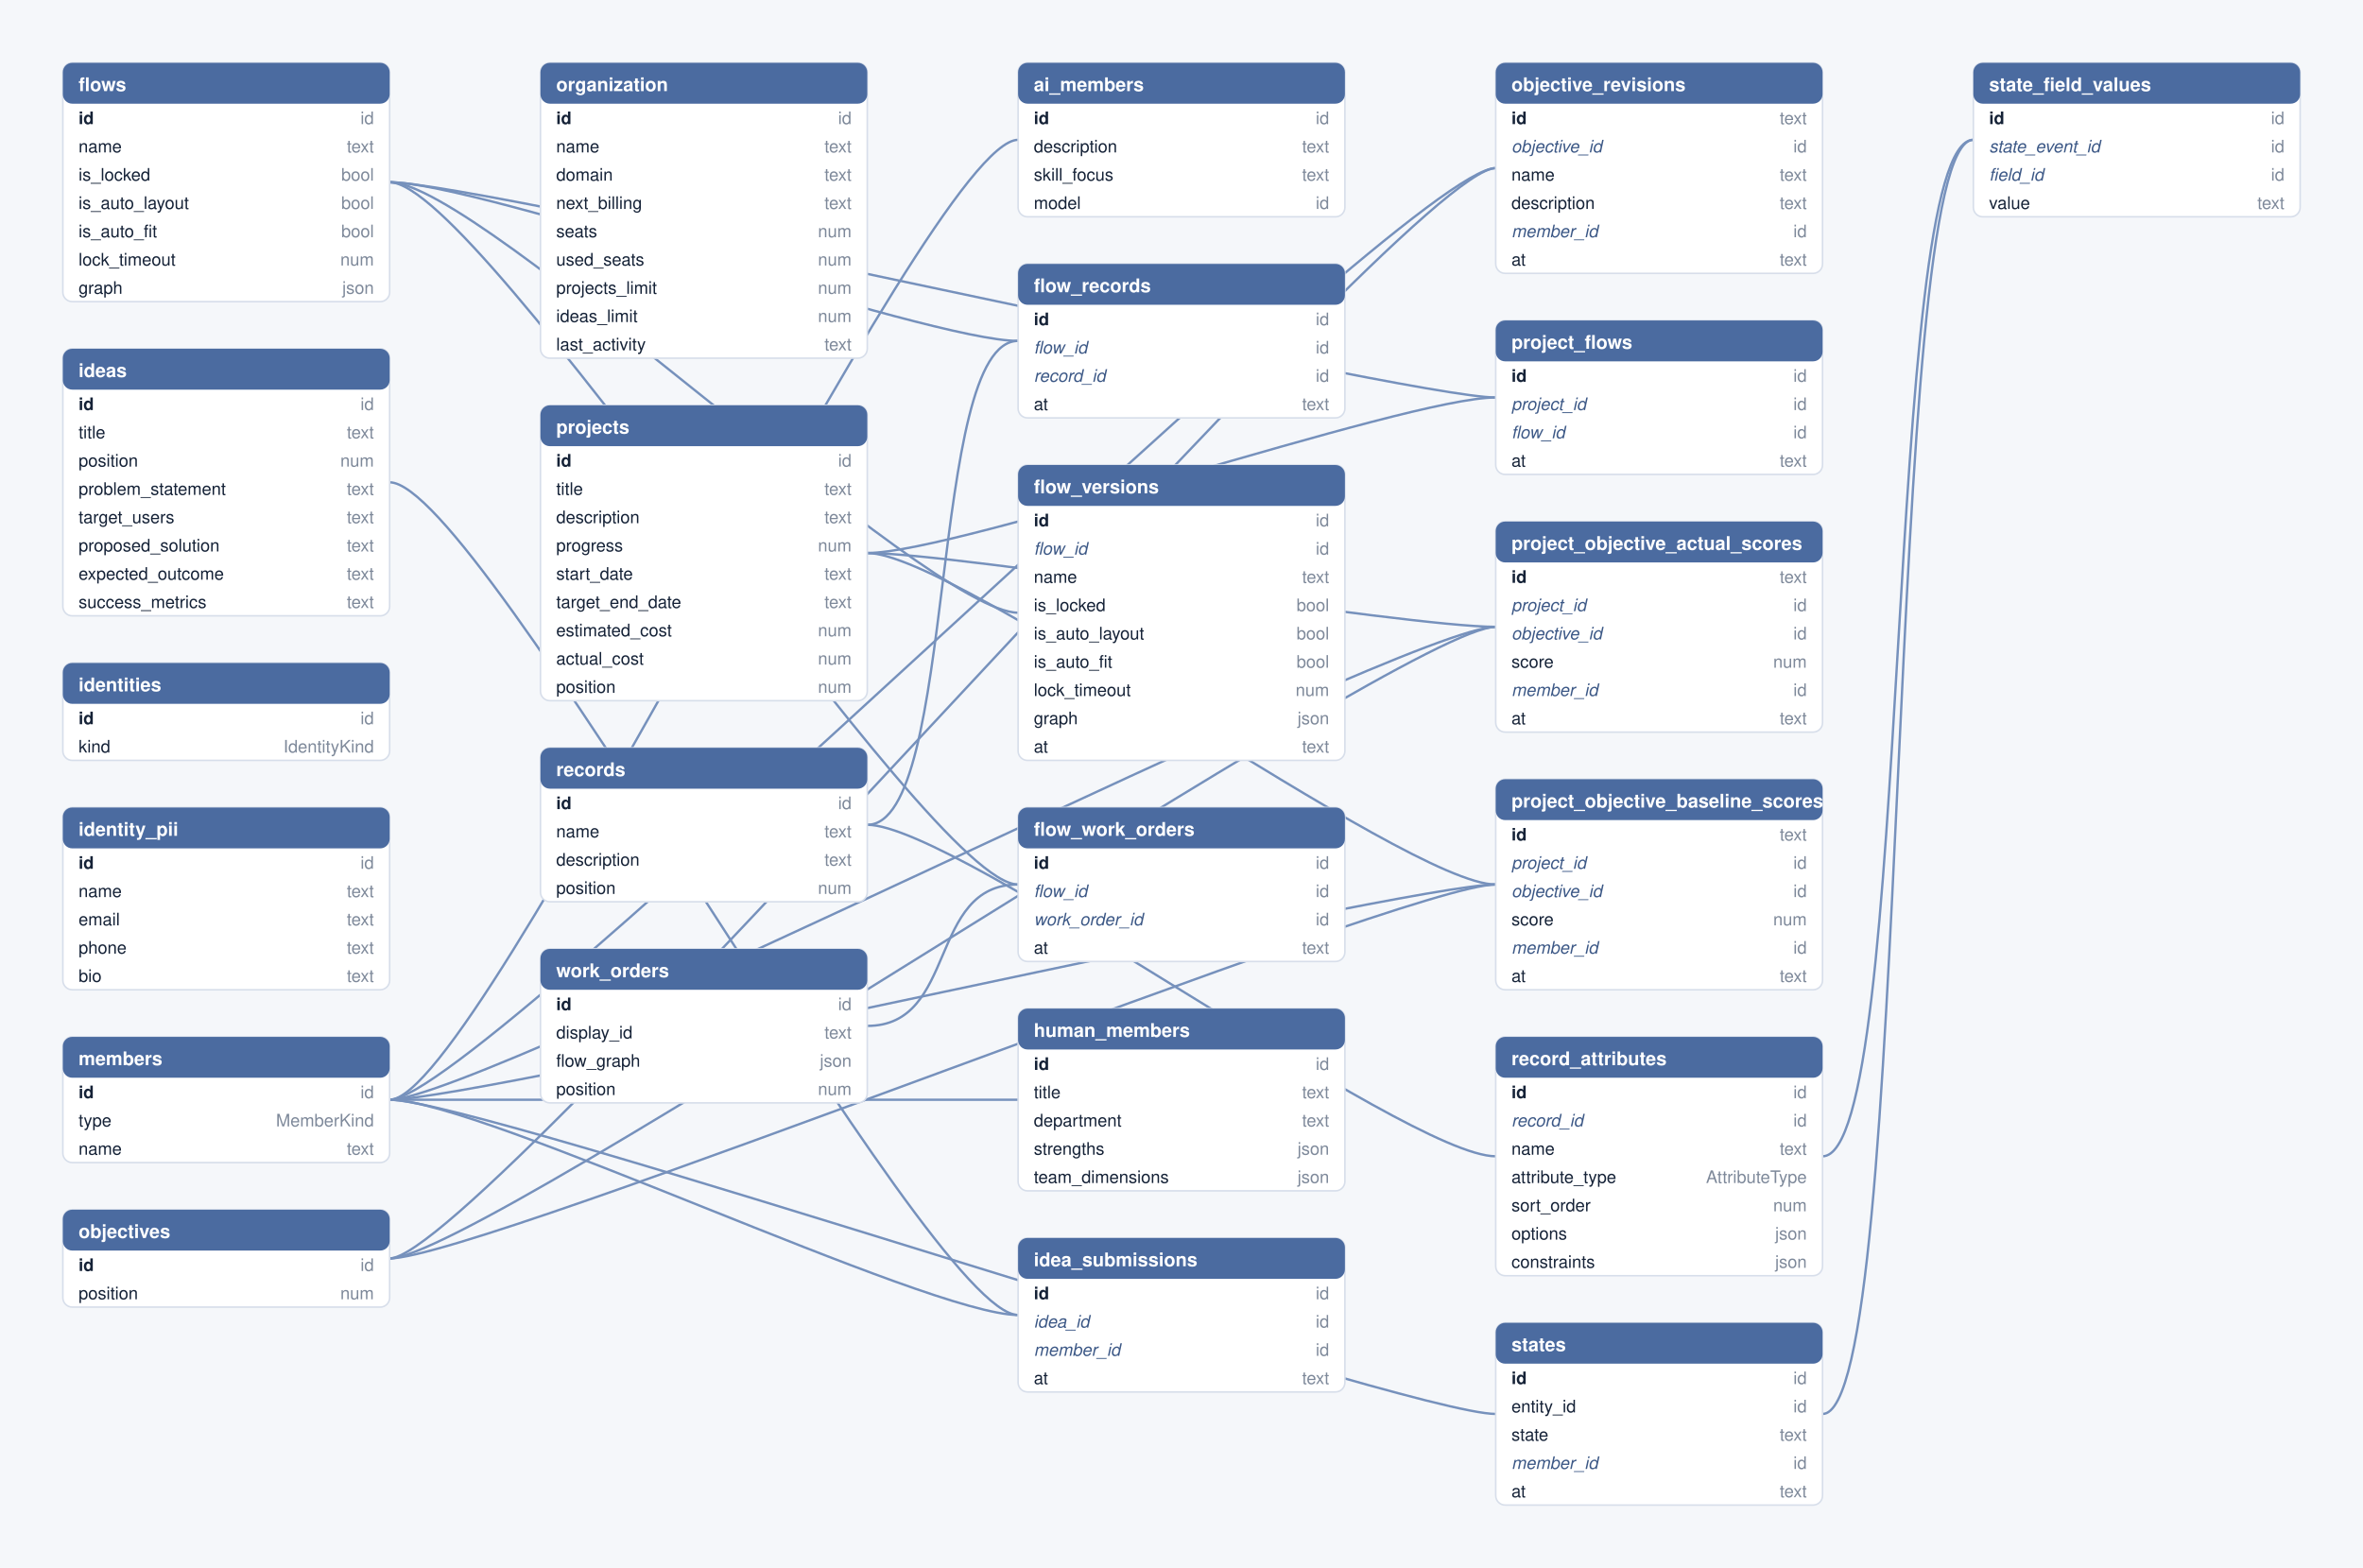
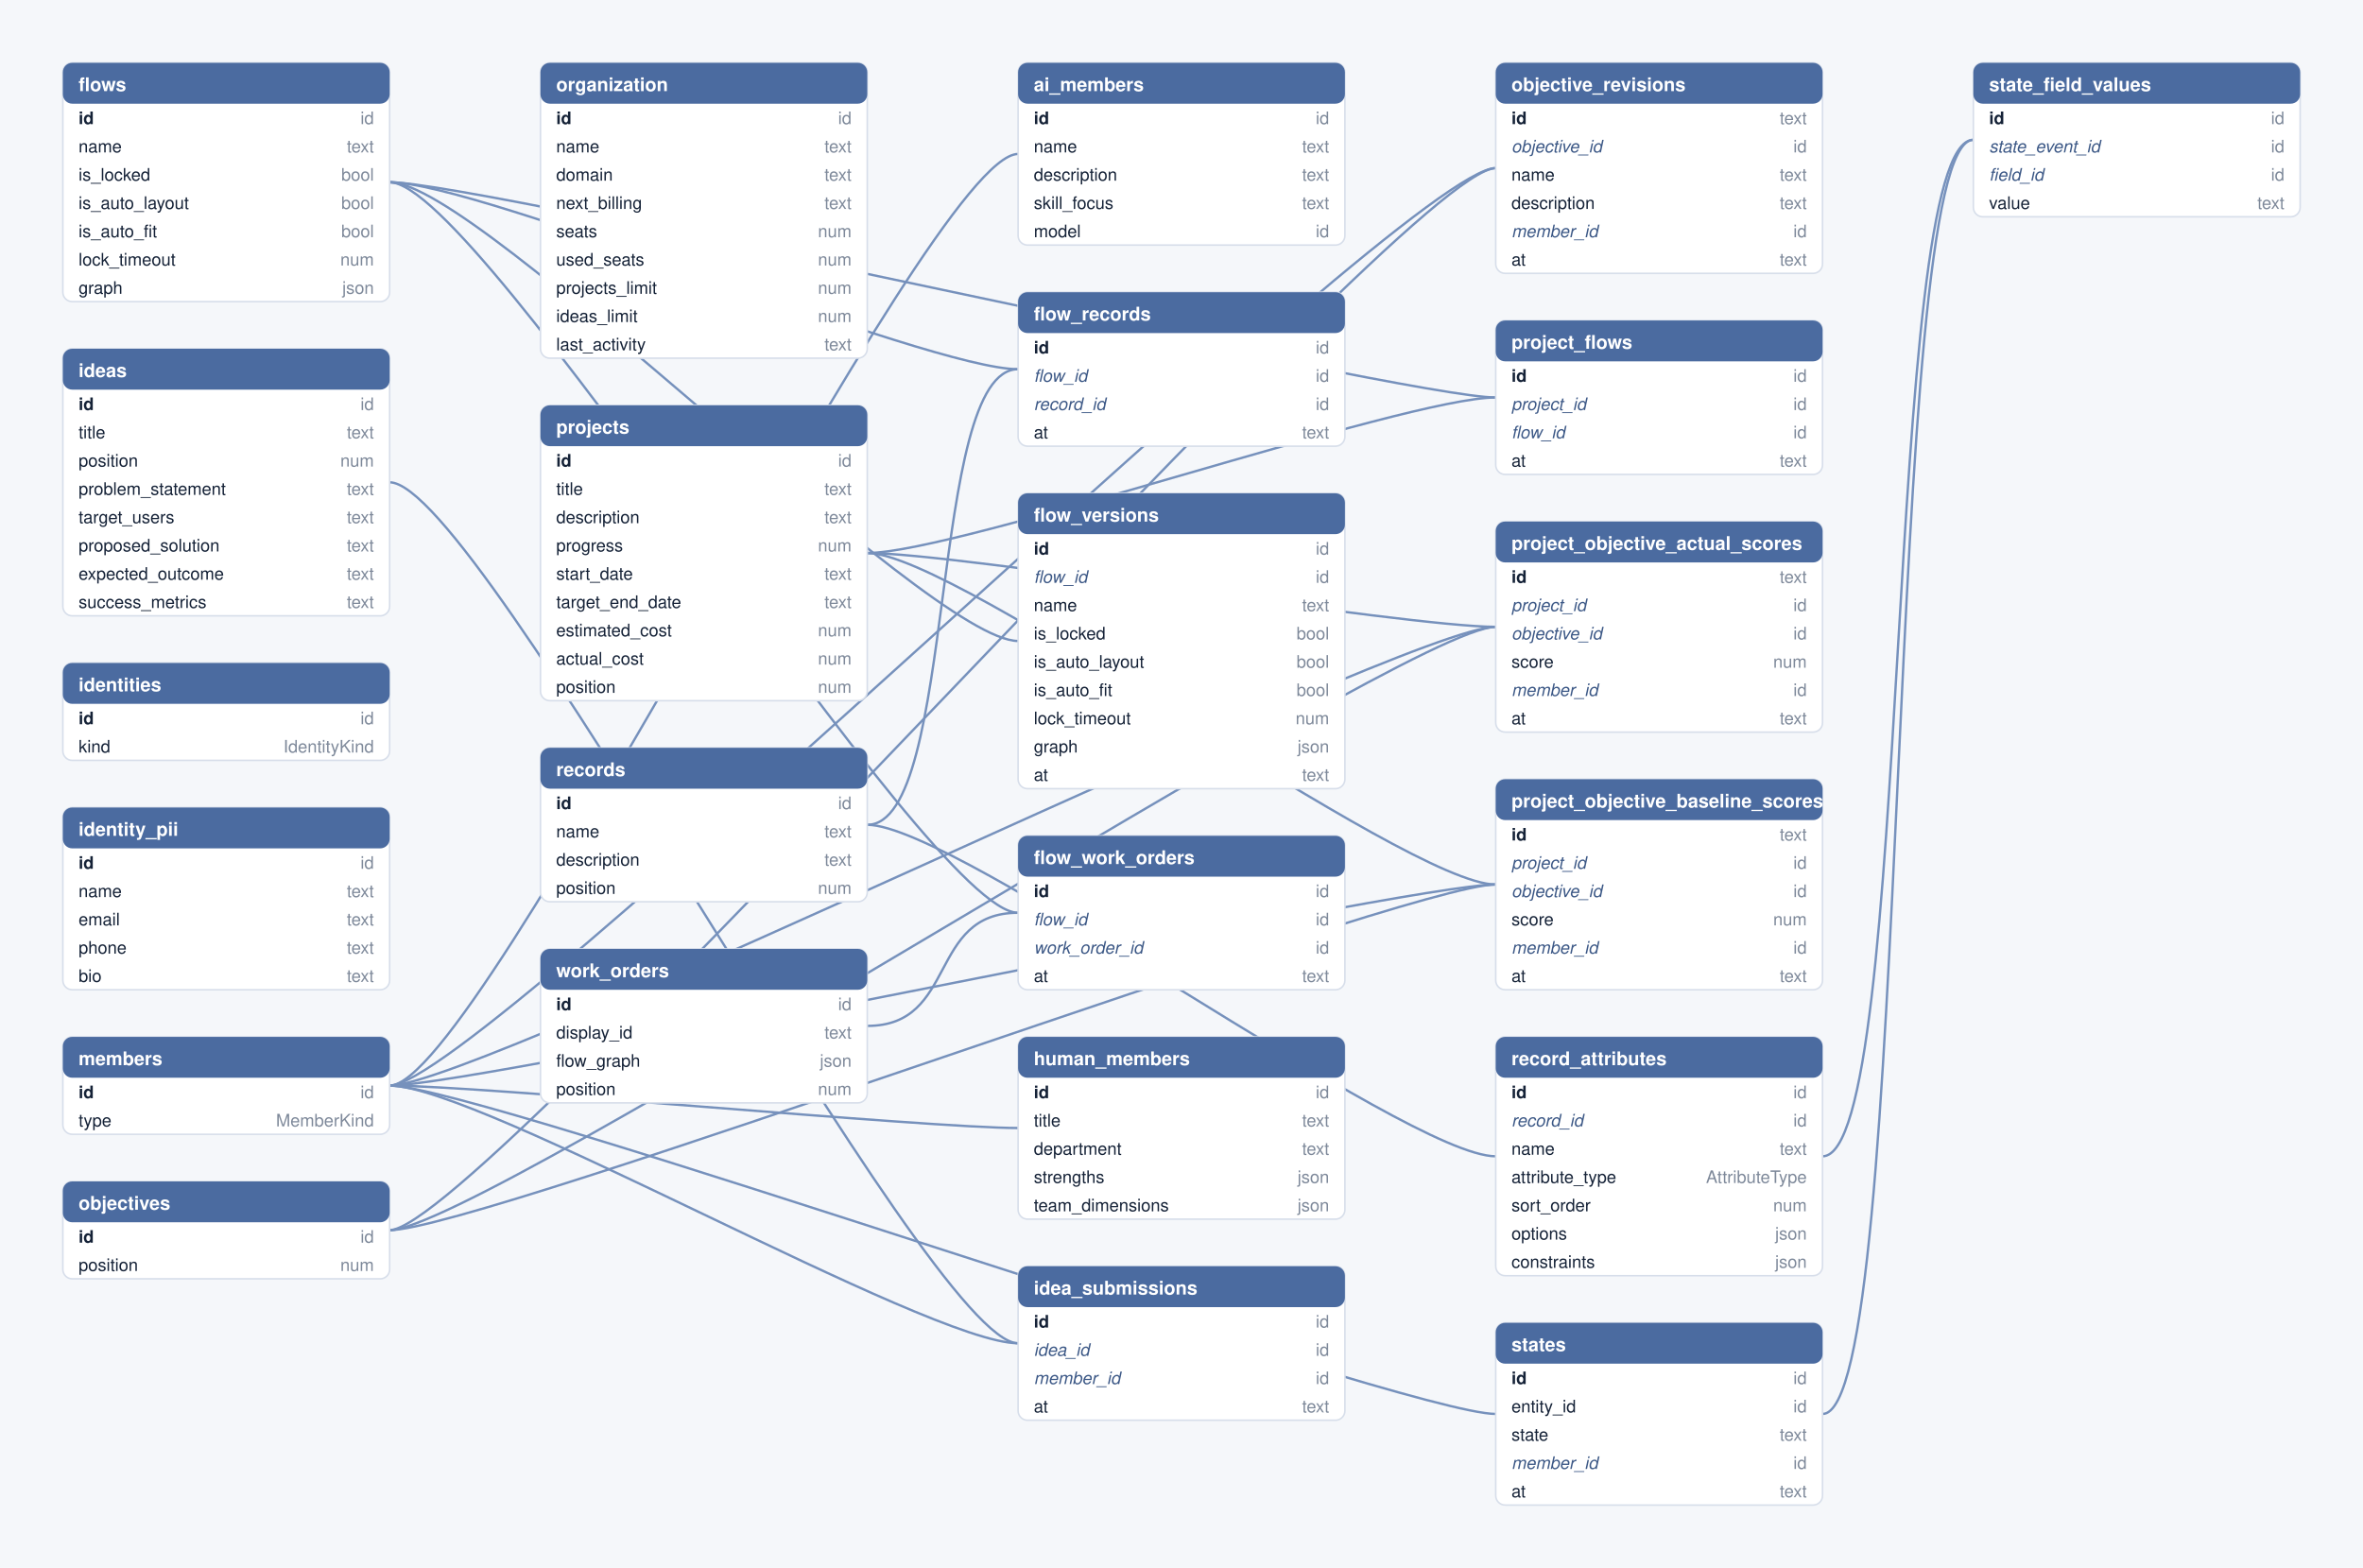
<svg xmlns="http://www.w3.org/2000/svg" viewBox="0 0 1504 998" width="1504" height="998">
  <defs>
    <style>
      text { font-family: ui-sans-serif, system-ui,
        'Segoe UI', Helvetica, Arial, sans-serif; }
      .box { fill: hsl(0 0% 100%);
        stroke: hsl(217 30% 88%); stroke-width: 1; }
      .head { fill: hsl(217 36% 46%); }
      .thead { fill: hsl(0 0% 100%); font-size: 12px;
        font-weight: 700; }
      .col, .pk, .fk, .type { font-size: 11px; }
      .col { fill: hsl(217 45% 15%); }
      .pk { fill: hsl(217 45% 15%); font-weight: 700; }
      .fk { fill: hsl(217 38% 38%);
        font-style: italic; }
      .type { fill: hsl(217 12% 55%);
        text-anchor: end; }
      .edge { fill: none; stroke: hsl(217 34% 60%);
        stroke-width: 1.5; }
    </style>
  </defs>
  <rect x="0" y="0" width="1504" height="998" fill="hsl(217 30% 97%)" />
-   <path class="edge" d="M 648 700 C 590.4 700, 305.6 700, 248 700" />
-   <path class="edge" d="M 648 89 C 590.4 89, 305.6 700, 248 700" />
-   <path class="edge" d="M 648 390 C 590.4 390, 305.6 116, 248 116" />
+   <path class="edge" d="M 648 718 C 590.4 718, 305.6 691, 248 691" />
+   <path class="edge" d="M 648 98 C 590.4 98, 305.6 691, 248 691" />
+   <path class="edge" d="M 648 408 C 590.4 408, 305.6 116, 248 116" />
  <path class="edge" d="M 952 253 C 894.4 253, 609.6 352, 552 352" />
  <path class="edge" d="M 952 253 C 894.4 253, 305.6 116, 248 116" />
-   <path class="edge" d="M 648 563 C 590.4 563, 305.6 116, 248 116" />
-   <path class="edge" d="M 648 563 C 590.4 563, 609.6 653, 552 653" />
+   <path class="edge" d="M 648 581 C 590.4 581, 305.6 116, 248 116" />
+   <path class="edge" d="M 648 581 C 590.4 581, 609.6 653, 552 653" />
  <path class="edge" d="M 1256 89 C 1198.4 89, 1217.6 900, 1160 900" />
  <path class="edge" d="M 1256 89 C 1198.4 89, 1217.6 736, 1160 736" />
  <path class="edge" d="M 952 736 C 894.4 736, 609.6 525, 552 525" />
-   <path class="edge" d="M 648 217 C 590.4 217, 305.6 116, 248 116" />
-   <path class="edge" d="M 648 217 C 590.4 217, 609.6 525, 552 525" />
-   <path class="edge" d="M 648 837 C 590.4 837, 305.6 307, 248 307" />
-   <path class="edge" d="M 648 837 C 590.4 837, 305.6 700, 248 700" />
-   <path class="edge" d="M 952 107 C 894.4 107, 305.6 801, 248 801" />
-   <path class="edge" d="M 952 107 C 894.4 107, 305.6 700, 248 700" />
+   <path class="edge" d="M 648 235 C 590.4 235, 305.6 116, 248 116" />
+   <path class="edge" d="M 648 235 C 590.4 235, 609.6 525, 552 525" />
+   <path class="edge" d="M 648 855 C 590.4 855, 305.6 307, 248 307" />
+   <path class="edge" d="M 648 855 C 590.4 855, 305.6 691, 248 691" />
+   <path class="edge" d="M 952 107 C 894.4 107, 305.6 783, 248 783" />
+   <path class="edge" d="M 952 107 C 894.4 107, 305.6 691, 248 691" />
  <path class="edge" d="M 952 563 C 894.4 563, 609.6 352, 552 352" />
-   <path class="edge" d="M 952 563 C 894.4 563, 305.6 801, 248 801" />
-   <path class="edge" d="M 952 563 C 894.4 563, 305.6 700, 248 700" />
+   <path class="edge" d="M 952 563 C 894.4 563, 305.6 783, 248 783" />
+   <path class="edge" d="M 952 563 C 894.4 563, 305.6 691, 248 691" />
  <path class="edge" d="M 952 399 C 894.4 399, 609.6 352, 552 352" />
-   <path class="edge" d="M 952 399 C 894.4 399, 305.6 801, 248 801" />
-   <path class="edge" d="M 952 399 C 894.4 399, 305.6 700, 248 700" />
-   <path class="edge" d="M 952 900 C 894.4 900, 305.6 700, 248 700" />
-   <g class="table">
-     <rect class="box" x="40" y="660" width="208" height="80" rx="6" />
+   <path class="edge" d="M 952 399 C 894.4 399, 305.6 783, 248 783" />
+   <path class="edge" d="M 952 399 C 894.4 399, 305.6 691, 248 691" />
+   <path class="edge" d="M 952 900 C 894.4 900, 305.6 691, 248 691" />
+   <g class="table">
+     <rect class="box" x="40" y="660" width="208" height="62" rx="6" />
    <rect class="head" x="40" y="660" width="208" height="26" rx="6" />
    <text class="thead" x="50" y="678">members</text>
    <text class="pk" x="50" y="699">id</text>
    <text class="type" x="238" y="699">id</text>
    <text class="col" x="50" y="717">type</text>
    <text class="type" x="238" y="717">MemberKind</text>
-     <text class="col" x="50" y="735">name</text>
-     <text class="type" x="238" y="735">text</text>
-   </g>
-   <g class="table">
-     <rect class="box" x="648" y="642" width="208" height="116" rx="6" />
-     <rect class="head" x="648" y="642" width="208" height="26" rx="6" />
-     <text class="thead" x="658" y="660">human_members</text>
-     <text class="pk" x="658" y="681">id</text>
-     <text class="type" x="846" y="681">id</text>
-     <text class="col" x="658" y="699">title</text>
-     <text class="type" x="846" y="699">text</text>
-     <text class="col" x="658" y="717">department</text>
+   </g>
+   <g class="table">
+     <rect class="box" x="648" y="660" width="208" height="116" rx="6" />
+     <rect class="head" x="648" y="660" width="208" height="26" rx="6" />
+     <text class="thead" x="658" y="678">human_members</text>
+     <text class="pk" x="658" y="699">id</text>
+     <text class="type" x="846" y="699">id</text>
+     <text class="col" x="658" y="717">title</text>
    <text class="type" x="846" y="717">text</text>
-     <text class="col" x="658" y="735">strengths</text>
-     <text class="type" x="846" y="735">json</text>
-     <text class="col" x="658" y="753">team_dimensions</text>
+     <text class="col" x="658" y="735">department</text>
+     <text class="type" x="846" y="735">text</text>
+     <text class="col" x="658" y="753">strengths</text>
    <text class="type" x="846" y="753">json</text>
-   </g>
-   <g class="table">
-     <rect class="box" x="648" y="40" width="208" height="98" rx="6" />
+     <text class="col" x="658" y="771">team_dimensions</text>
+     <text class="type" x="846" y="771">json</text>
+   </g>
+   <g class="table">
+     <rect class="box" x="648" y="40" width="208" height="116" rx="6" />
    <rect class="head" x="648" y="40" width="208" height="26" rx="6" />
    <text class="thead" x="658" y="58">ai_members</text>
    <text class="pk" x="658" y="79">id</text>
    <text class="type" x="846" y="79">id</text>
-     <text class="col" x="658" y="97">description</text>
+     <text class="col" x="658" y="97">name</text>
    <text class="type" x="846" y="97">text</text>
-     <text class="col" x="658" y="115">skill_focus</text>
+     <text class="col" x="658" y="115">description</text>
    <text class="type" x="846" y="115">text</text>
-     <text class="col" x="658" y="133">model</text>
-     <text class="type" x="846" y="133">id</text>
+     <text class="col" x="658" y="133">skill_focus</text>
+     <text class="type" x="846" y="133">text</text>
+     <text class="col" x="658" y="151">model</text>
+     <text class="type" x="846" y="151">id</text>
  </g>
  <g class="table">
    <rect class="box" x="40" y="422" width="208" height="62" rx="6" />
    <rect class="head" x="40" y="422" width="208" height="26" rx="6" />
    <text class="thead" x="50" y="440">identities</text>
    <text class="pk" x="50" y="461">id</text>
    <text class="type" x="238" y="461">id</text>
    <text class="col" x="50" y="479">kind</text>
    <text class="type" x="238" y="479">IdentityKind</text>
  </g>
  <g class="table">
    <rect class="box" x="40" y="514" width="208" height="116" rx="6" />
    <rect class="head" x="40" y="514" width="208" height="26" rx="6" />
    <text class="thead" x="50" y="532">identity_pii</text>
    <text class="pk" x="50" y="553">id</text>
    <text class="type" x="238" y="553">id</text>
    <text class="col" x="50" y="571">name</text>
    <text class="type" x="238" y="571">text</text>
    <text class="col" x="50" y="589">email</text>
    <text class="type" x="238" y="589">text</text>
    <text class="col" x="50" y="607">phone</text>
    <text class="type" x="238" y="607">text</text>
    <text class="col" x="50" y="625">bio</text>
    <text class="type" x="238" y="625">text</text>
  </g>
  <g class="table">
    <rect class="box" x="40" y="222" width="208" height="170" rx="6" />
    <rect class="head" x="40" y="222" width="208" height="26" rx="6" />
    <text class="thead" x="50" y="240">ideas</text>
    <text class="pk" x="50" y="261">id</text>
    <text class="type" x="238" y="261">id</text>
    <text class="col" x="50" y="279">title</text>
    <text class="type" x="238" y="279">text</text>
    <text class="col" x="50" y="297">position</text>
    <text class="type" x="238" y="297">num</text>
    <text class="col" x="50" y="315">problem_statement</text>
    <text class="type" x="238" y="315">text</text>
    <text class="col" x="50" y="333">target_users</text>
    <text class="type" x="238" y="333">text</text>
    <text class="col" x="50" y="351">proposed_solution</text>
    <text class="type" x="238" y="351">text</text>
    <text class="col" x="50" y="369">expected_outcome</text>
    <text class="type" x="238" y="369">text</text>
    <text class="col" x="50" y="387">success_metrics</text>
    <text class="type" x="238" y="387">text</text>
  </g>
  <g class="table">
    <rect class="box" x="344" y="258" width="208" height="188" rx="6" />
    <rect class="head" x="344" y="258" width="208" height="26" rx="6" />
    <text class="thead" x="354" y="276">projects</text>
    <text class="pk" x="354" y="297">id</text>
    <text class="type" x="542" y="297">id</text>
    <text class="col" x="354" y="315">title</text>
    <text class="type" x="542" y="315">text</text>
    <text class="col" x="354" y="333">description</text>
    <text class="type" x="542" y="333">text</text>
    <text class="col" x="354" y="351">progress</text>
    <text class="type" x="542" y="351">num</text>
    <text class="col" x="354" y="369">start_date</text>
    <text class="type" x="542" y="369">text</text>
    <text class="col" x="354" y="387">target_end_date</text>
    <text class="type" x="542" y="387">text</text>
    <text class="col" x="354" y="405">estimated_cost</text>
    <text class="type" x="542" y="405">num</text>
    <text class="col" x="354" y="423">actual_cost</text>
    <text class="type" x="542" y="423">num</text>
    <text class="col" x="354" y="441">position</text>
    <text class="type" x="542" y="441">num</text>
  </g>
  <g class="table">
    <rect class="box" x="40" y="40" width="208" height="152" rx="6" />
    <rect class="head" x="40" y="40" width="208" height="26" rx="6" />
    <text class="thead" x="50" y="58">flows</text>
    <text class="pk" x="50" y="79">id</text>
    <text class="type" x="238" y="79">id</text>
    <text class="col" x="50" y="97">name</text>
    <text class="type" x="238" y="97">text</text>
    <text class="col" x="50" y="115">is_locked</text>
    <text class="type" x="238" y="115">bool</text>
    <text class="col" x="50" y="133">is_auto_layout</text>
    <text class="type" x="238" y="133">bool</text>
    <text class="col" x="50" y="151">is_auto_fit</text>
    <text class="type" x="238" y="151">bool</text>
    <text class="col" x="50" y="169">lock_timeout</text>
    <text class="type" x="238" y="169">num</text>
    <text class="col" x="50" y="187">graph</text>
    <text class="type" x="238" y="187">json</text>
  </g>
  <g class="table">
-     <rect class="box" x="648" y="296" width="208" height="188" rx="6" />
-     <rect class="head" x="648" y="296" width="208" height="26" rx="6" />
-     <text class="thead" x="658" y="314">flow_versions</text>
-     <text class="pk" x="658" y="335">id</text>
-     <text class="type" x="846" y="335">id</text>
-     <text class="fk" x="658" y="353">flow_id</text>
+     <rect class="box" x="648" y="314" width="208" height="188" rx="6" />
+     <rect class="head" x="648" y="314" width="208" height="26" rx="6" />
+     <text class="thead" x="658" y="332">flow_versions</text>
+     <text class="pk" x="658" y="353">id</text>
    <text class="type" x="846" y="353">id</text>
-     <text class="col" x="658" y="371">name</text>
-     <text class="type" x="846" y="371">text</text>
-     <text class="col" x="658" y="389">is_locked</text>
-     <text class="type" x="846" y="389">bool</text>
-     <text class="col" x="658" y="407">is_auto_layout</text>
+     <text class="fk" x="658" y="371">flow_id</text>
+     <text class="type" x="846" y="371">id</text>
+     <text class="col" x="658" y="389">name</text>
+     <text class="type" x="846" y="389">text</text>
+     <text class="col" x="658" y="407">is_locked</text>
    <text class="type" x="846" y="407">bool</text>
-     <text class="col" x="658" y="425">is_auto_fit</text>
+     <text class="col" x="658" y="425">is_auto_layout</text>
    <text class="type" x="846" y="425">bool</text>
-     <text class="col" x="658" y="443">lock_timeout</text>
-     <text class="type" x="846" y="443">num</text>
-     <text class="col" x="658" y="461">graph</text>
-     <text class="type" x="846" y="461">json</text>
-     <text class="col" x="658" y="479">at</text>
-     <text class="type" x="846" y="479">text</text>
+     <text class="col" x="658" y="443">is_auto_fit</text>
+     <text class="type" x="846" y="443">bool</text>
+     <text class="col" x="658" y="461">lock_timeout</text>
+     <text class="type" x="846" y="461">num</text>
+     <text class="col" x="658" y="479">graph</text>
+     <text class="type" x="846" y="479">json</text>
+     <text class="col" x="658" y="497">at</text>
+     <text class="type" x="846" y="497">text</text>
  </g>
  <g class="table">
    <rect class="box" x="952" y="204" width="208" height="98" rx="6" />
    <rect class="head" x="952" y="204" width="208" height="26" rx="6" />
    <text class="thead" x="962" y="222">project_flows</text>
    <text class="pk" x="962" y="243">id</text>
    <text class="type" x="1150" y="243">id</text>
    <text class="fk" x="962" y="261">project_id</text>
    <text class="type" x="1150" y="261">id</text>
    <text class="fk" x="962" y="279">flow_id</text>
    <text class="type" x="1150" y="279">id</text>
    <text class="col" x="962" y="297">at</text>
    <text class="type" x="1150" y="297">text</text>
  </g>
  <g class="table">
    <rect class="box" x="344" y="604" width="208" height="98" rx="6" />
    <rect class="head" x="344" y="604" width="208" height="26" rx="6" />
    <text class="thead" x="354" y="622">work_orders</text>
    <text class="pk" x="354" y="643">id</text>
    <text class="type" x="542" y="643">id</text>
    <text class="col" x="354" y="661">display_id</text>
    <text class="type" x="542" y="661">text</text>
    <text class="col" x="354" y="679">flow_graph</text>
    <text class="type" x="542" y="679">json</text>
    <text class="col" x="354" y="697">position</text>
    <text class="type" x="542" y="697">num</text>
  </g>
  <g class="table">
-     <rect class="box" x="648" y="514" width="208" height="98" rx="6" />
-     <rect class="head" x="648" y="514" width="208" height="26" rx="6" />
-     <text class="thead" x="658" y="532">flow_work_orders</text>
-     <text class="pk" x="658" y="553">id</text>
-     <text class="type" x="846" y="553">id</text>
-     <text class="fk" x="658" y="571">flow_id</text>
+     <rect class="box" x="648" y="532" width="208" height="98" rx="6" />
+     <rect class="head" x="648" y="532" width="208" height="26" rx="6" />
+     <text class="thead" x="658" y="550">flow_work_orders</text>
+     <text class="pk" x="658" y="571">id</text>
    <text class="type" x="846" y="571">id</text>
-     <text class="fk" x="658" y="589">work_order_id</text>
+     <text class="fk" x="658" y="589">flow_id</text>
    <text class="type" x="846" y="589">id</text>
-     <text class="col" x="658" y="607">at</text>
-     <text class="type" x="846" y="607">text</text>
+     <text class="fk" x="658" y="607">work_order_id</text>
+     <text class="type" x="846" y="607">id</text>
+     <text class="col" x="658" y="625">at</text>
+     <text class="type" x="846" y="625">text</text>
  </g>
  <g class="table">
    <rect class="box" x="1256" y="40" width="208" height="98" rx="6" />
    <rect class="head" x="1256" y="40" width="208" height="26" rx="6" />
    <text class="thead" x="1266" y="58">state_field_values</text>
    <text class="pk" x="1266" y="79">id</text>
    <text class="type" x="1454" y="79">id</text>
    <text class="fk" x="1266" y="97">state_event_id</text>
    <text class="type" x="1454" y="97">id</text>
    <text class="fk" x="1266" y="115">field_id</text>
    <text class="type" x="1454" y="115">id</text>
    <text class="col" x="1266" y="133">value</text>
    <text class="type" x="1454" y="133">text</text>
  </g>
  <g class="table">
    <rect class="box" x="344" y="476" width="208" height="98" rx="6" />
    <rect class="head" x="344" y="476" width="208" height="26" rx="6" />
    <text class="thead" x="354" y="494">records</text>
    <text class="pk" x="354" y="515">id</text>
    <text class="type" x="542" y="515">id</text>
    <text class="col" x="354" y="533">name</text>
    <text class="type" x="542" y="533">text</text>
    <text class="col" x="354" y="551">description</text>
    <text class="type" x="542" y="551">text</text>
    <text class="col" x="354" y="569">position</text>
    <text class="type" x="542" y="569">num</text>
  </g>
  <g class="table">
    <rect class="box" x="952" y="660" width="208" height="152" rx="6" />
    <rect class="head" x="952" y="660" width="208" height="26" rx="6" />
    <text class="thead" x="962" y="678">record_attributes</text>
    <text class="pk" x="962" y="699">id</text>
    <text class="type" x="1150" y="699">id</text>
    <text class="fk" x="962" y="717">record_id</text>
    <text class="type" x="1150" y="717">id</text>
    <text class="col" x="962" y="735">name</text>
    <text class="type" x="1150" y="735">text</text>
    <text class="col" x="962" y="753">attribute_type</text>
    <text class="type" x="1150" y="753">AttributeType</text>
    <text class="col" x="962" y="771">sort_order</text>
    <text class="type" x="1150" y="771">num</text>
    <text class="col" x="962" y="789">options</text>
    <text class="type" x="1150" y="789">json</text>
    <text class="col" x="962" y="807">constraints</text>
    <text class="type" x="1150" y="807">json</text>
  </g>
  <g class="table">
-     <rect class="box" x="648" y="168" width="208" height="98" rx="6" />
-     <rect class="head" x="648" y="168" width="208" height="26" rx="6" />
-     <text class="thead" x="658" y="186">flow_records</text>
-     <text class="pk" x="658" y="207">id</text>
-     <text class="type" x="846" y="207">id</text>
-     <text class="fk" x="658" y="225">flow_id</text>
+     <rect class="box" x="648" y="186" width="208" height="98" rx="6" />
+     <rect class="head" x="648" y="186" width="208" height="26" rx="6" />
+     <text class="thead" x="658" y="204">flow_records</text>
+     <text class="pk" x="658" y="225">id</text>
    <text class="type" x="846" y="225">id</text>
-     <text class="fk" x="658" y="243">record_id</text>
+     <text class="fk" x="658" y="243">flow_id</text>
    <text class="type" x="846" y="243">id</text>
-     <text class="col" x="658" y="261">at</text>
-     <text class="type" x="846" y="261">text</text>
+     <text class="fk" x="658" y="261">record_id</text>
+     <text class="type" x="846" y="261">id</text>
+     <text class="col" x="658" y="279">at</text>
+     <text class="type" x="846" y="279">text</text>
  </g>
  <g class="table">
    <rect class="box" x="344" y="40" width="208" height="188" rx="6" />
    <rect class="head" x="344" y="40" width="208" height="26" rx="6" />
    <text class="thead" x="354" y="58">organization</text>
    <text class="pk" x="354" y="79">id</text>
    <text class="type" x="542" y="79">id</text>
    <text class="col" x="354" y="97">name</text>
    <text class="type" x="542" y="97">text</text>
    <text class="col" x="354" y="115">domain</text>
    <text class="type" x="542" y="115">text</text>
    <text class="col" x="354" y="133">next_billing</text>
    <text class="type" x="542" y="133">text</text>
    <text class="col" x="354" y="151">seats</text>
    <text class="type" x="542" y="151">num</text>
    <text class="col" x="354" y="169">used_seats</text>
    <text class="type" x="542" y="169">num</text>
    <text class="col" x="354" y="187">projects_limit</text>
    <text class="type" x="542" y="187">num</text>
    <text class="col" x="354" y="205">ideas_limit</text>
    <text class="type" x="542" y="205">num</text>
    <text class="col" x="354" y="223">last_activity</text>
    <text class="type" x="542" y="223">text</text>
  </g>
  <g class="table">
-     <rect class="box" x="648" y="788" width="208" height="98" rx="6" />
-     <rect class="head" x="648" y="788" width="208" height="26" rx="6" />
-     <text class="thead" x="658" y="806">idea_submissions</text>
-     <text class="pk" x="658" y="827">id</text>
-     <text class="type" x="846" y="827">id</text>
-     <text class="fk" x="658" y="845">idea_id</text>
+     <rect class="box" x="648" y="806" width="208" height="98" rx="6" />
+     <rect class="head" x="648" y="806" width="208" height="26" rx="6" />
+     <text class="thead" x="658" y="824">idea_submissions</text>
+     <text class="pk" x="658" y="845">id</text>
    <text class="type" x="846" y="845">id</text>
-     <text class="fk" x="658" y="863">member_id</text>
+     <text class="fk" x="658" y="863">idea_id</text>
    <text class="type" x="846" y="863">id</text>
-     <text class="col" x="658" y="881">at</text>
-     <text class="type" x="846" y="881">text</text>
-   </g>
-   <g class="table">
-     <rect class="box" x="40" y="770" width="208" height="62" rx="6" />
-     <rect class="head" x="40" y="770" width="208" height="26" rx="6" />
-     <text class="thead" x="50" y="788">objectives</text>
-     <text class="pk" x="50" y="809">id</text>
-     <text class="type" x="238" y="809">id</text>
-     <text class="col" x="50" y="827">position</text>
-     <text class="type" x="238" y="827">num</text>
+     <text class="fk" x="658" y="881">member_id</text>
+     <text class="type" x="846" y="881">id</text>
+     <text class="col" x="658" y="899">at</text>
+     <text class="type" x="846" y="899">text</text>
+   </g>
+   <g class="table">
+     <rect class="box" x="40" y="752" width="208" height="62" rx="6" />
+     <rect class="head" x="40" y="752" width="208" height="26" rx="6" />
+     <text class="thead" x="50" y="770">objectives</text>
+     <text class="pk" x="50" y="791">id</text>
+     <text class="type" x="238" y="791">id</text>
+     <text class="col" x="50" y="809">position</text>
+     <text class="type" x="238" y="809">num</text>
  </g>
  <g class="table">
    <rect class="box" x="952" y="40" width="208" height="134" rx="6" />
    <rect class="head" x="952" y="40" width="208" height="26" rx="6" />
    <text class="thead" x="962" y="58">objective_revisions</text>
    <text class="pk" x="962" y="79">id</text>
    <text class="type" x="1150" y="79">text</text>
    <text class="fk" x="962" y="97">objective_id</text>
    <text class="type" x="1150" y="97">id</text>
    <text class="col" x="962" y="115">name</text>
    <text class="type" x="1150" y="115">text</text>
    <text class="col" x="962" y="133">description</text>
    <text class="type" x="1150" y="133">text</text>
    <text class="fk" x="962" y="151">member_id</text>
    <text class="type" x="1150" y="151">id</text>
    <text class="col" x="962" y="169">at</text>
    <text class="type" x="1150" y="169">text</text>
  </g>
  <g class="table">
    <rect class="box" x="952" y="496" width="208" height="134" rx="6" />
    <rect class="head" x="952" y="496" width="208" height="26" rx="6" />
    <text class="thead" x="962" y="514">project_objective_baseline_scores</text>
    <text class="pk" x="962" y="535">id</text>
    <text class="type" x="1150" y="535">text</text>
    <text class="fk" x="962" y="553">project_id</text>
    <text class="type" x="1150" y="553">id</text>
    <text class="fk" x="962" y="571">objective_id</text>
    <text class="type" x="1150" y="571">id</text>
    <text class="col" x="962" y="589">score</text>
    <text class="type" x="1150" y="589">num</text>
    <text class="fk" x="962" y="607">member_id</text>
    <text class="type" x="1150" y="607">id</text>
    <text class="col" x="962" y="625">at</text>
    <text class="type" x="1150" y="625">text</text>
  </g>
  <g class="table">
    <rect class="box" x="952" y="332" width="208" height="134" rx="6" />
    <rect class="head" x="952" y="332" width="208" height="26" rx="6" />
    <text class="thead" x="962" y="350">project_objective_actual_scores</text>
    <text class="pk" x="962" y="371">id</text>
    <text class="type" x="1150" y="371">text</text>
    <text class="fk" x="962" y="389">project_id</text>
    <text class="type" x="1150" y="389">id</text>
    <text class="fk" x="962" y="407">objective_id</text>
    <text class="type" x="1150" y="407">id</text>
    <text class="col" x="962" y="425">score</text>
    <text class="type" x="1150" y="425">num</text>
    <text class="fk" x="962" y="443">member_id</text>
    <text class="type" x="1150" y="443">id</text>
    <text class="col" x="962" y="461">at</text>
    <text class="type" x="1150" y="461">text</text>
  </g>
  <g class="table">
    <rect class="box" x="952" y="842" width="208" height="116" rx="6" />
    <rect class="head" x="952" y="842" width="208" height="26" rx="6" />
    <text class="thead" x="962" y="860">states</text>
    <text class="pk" x="962" y="881">id</text>
    <text class="type" x="1150" y="881">id</text>
    <text class="col" x="962" y="899">entity_id</text>
    <text class="type" x="1150" y="899">id</text>
    <text class="col" x="962" y="917">state</text>
    <text class="type" x="1150" y="917">text</text>
    <text class="fk" x="962" y="935">member_id</text>
    <text class="type" x="1150" y="935">id</text>
    <text class="col" x="962" y="953">at</text>
    <text class="type" x="1150" y="953">text</text>
  </g>
</svg>
